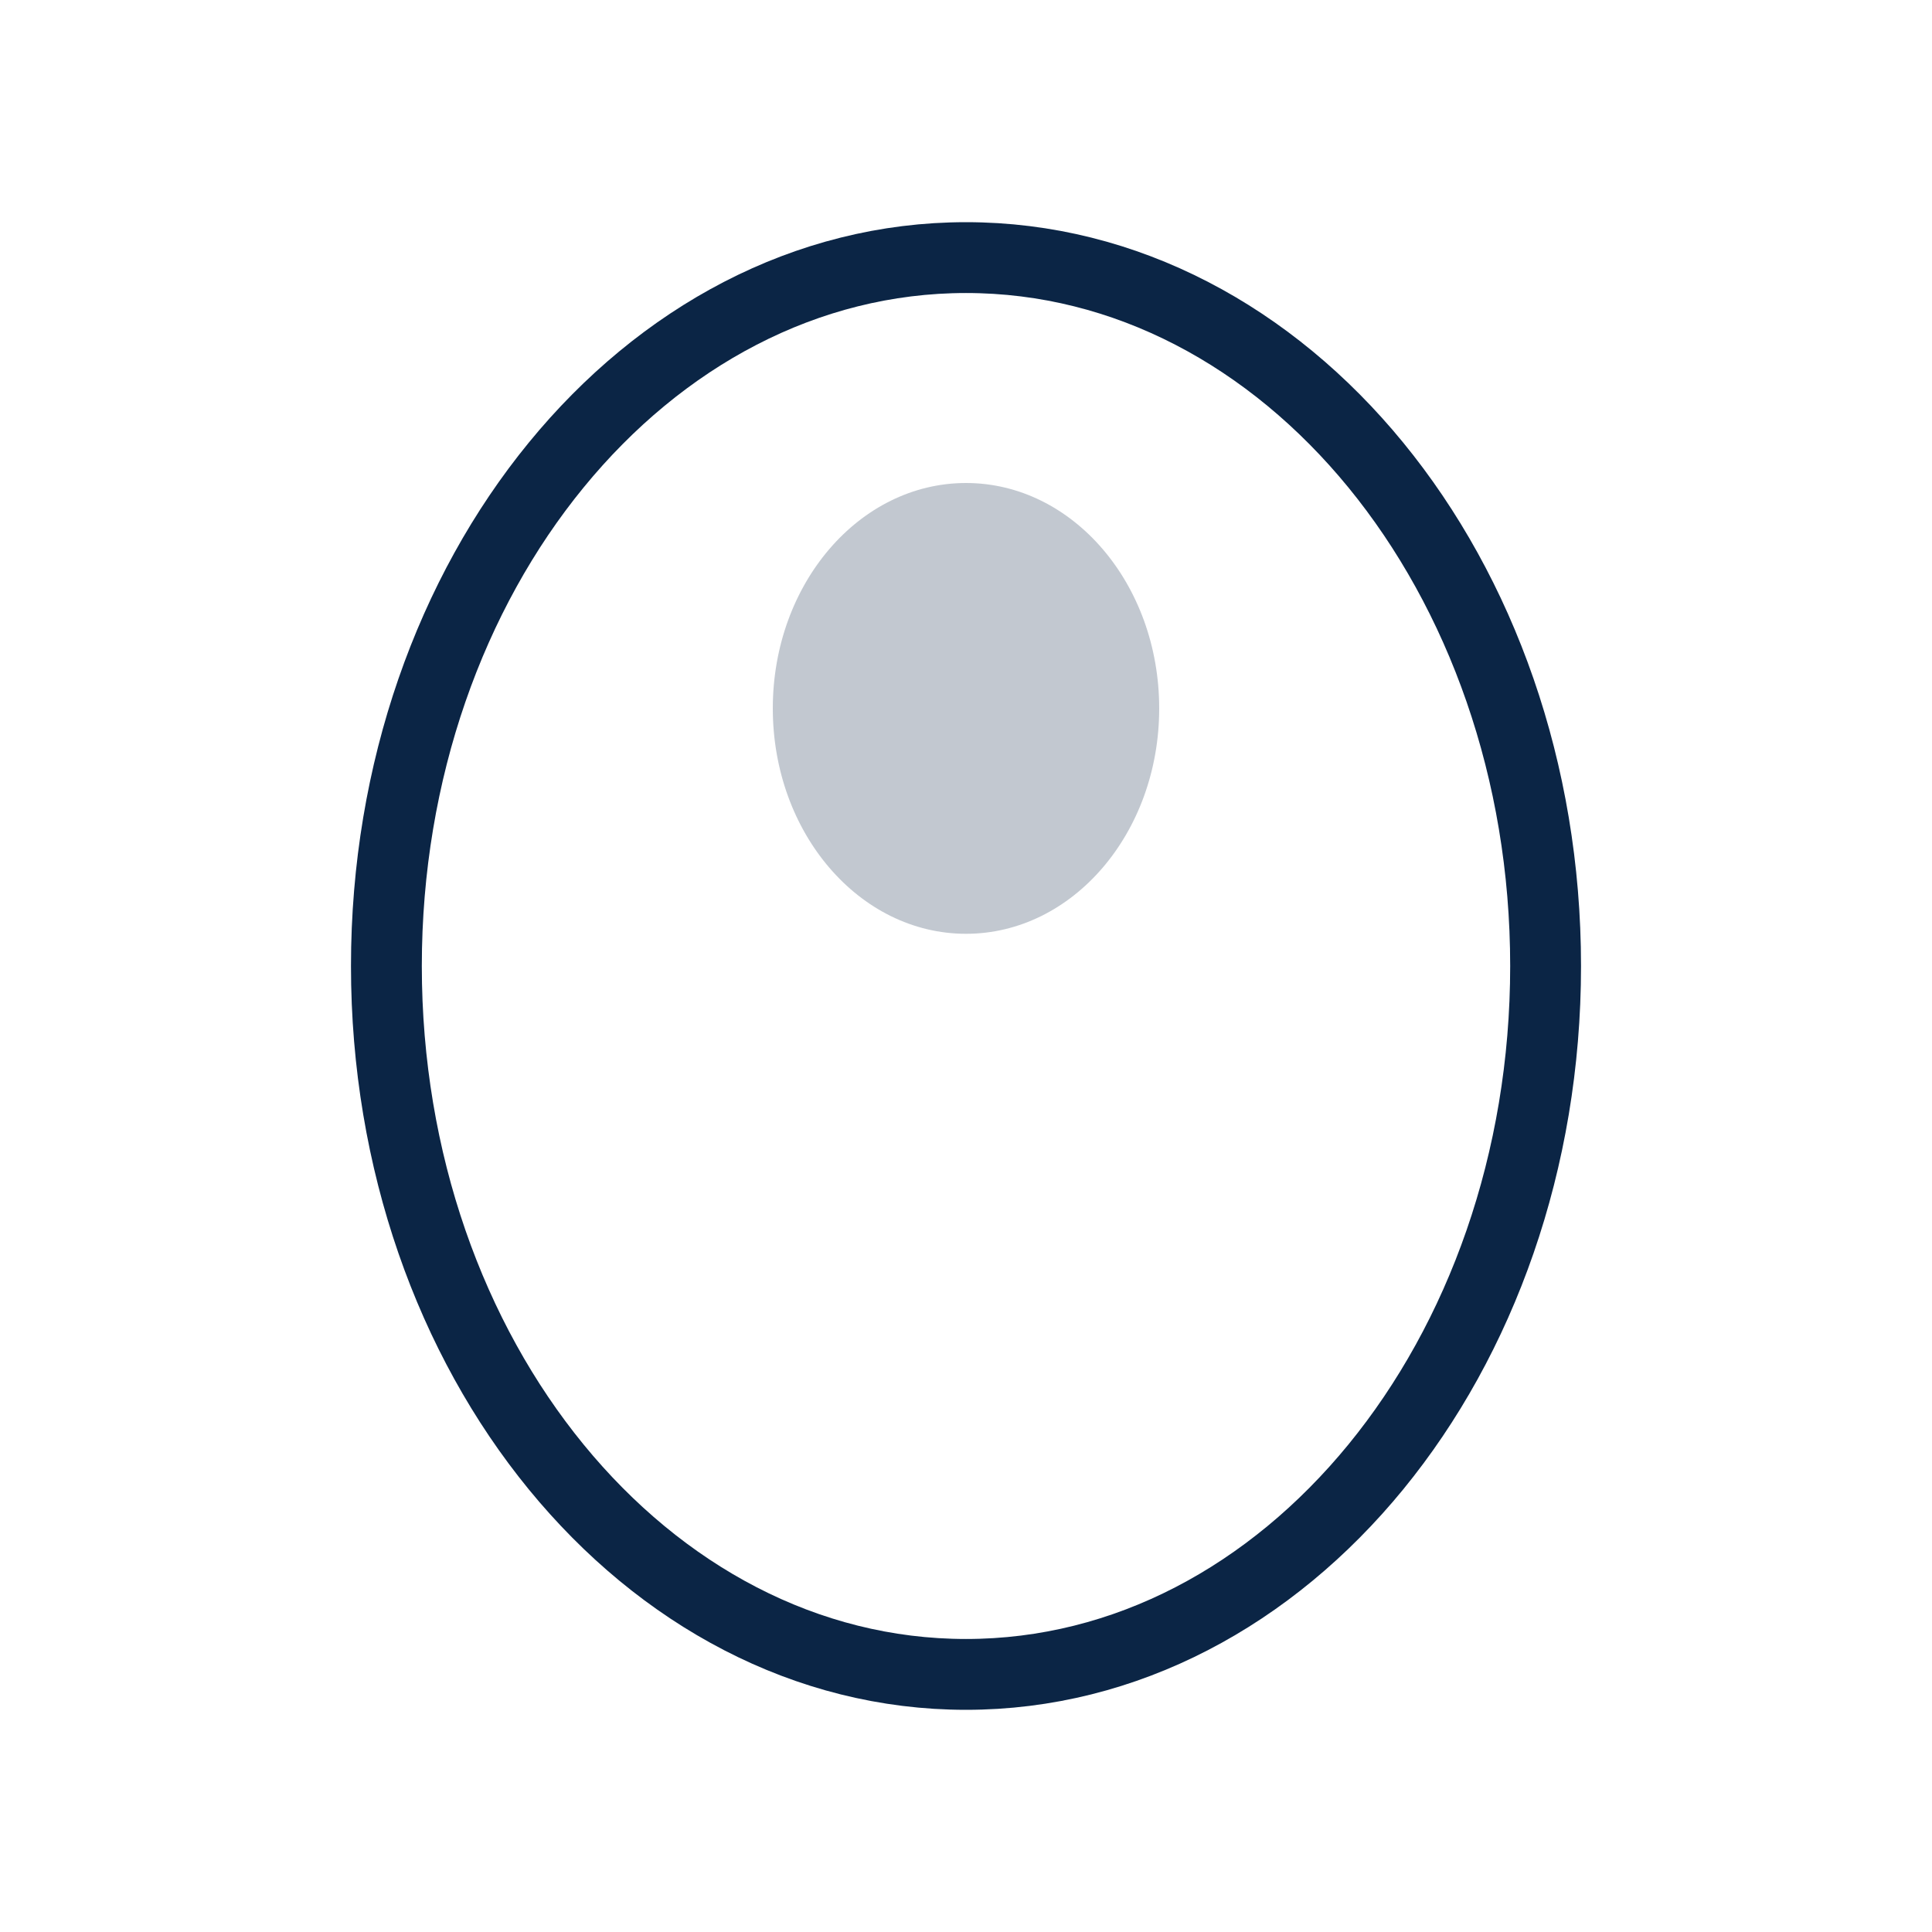
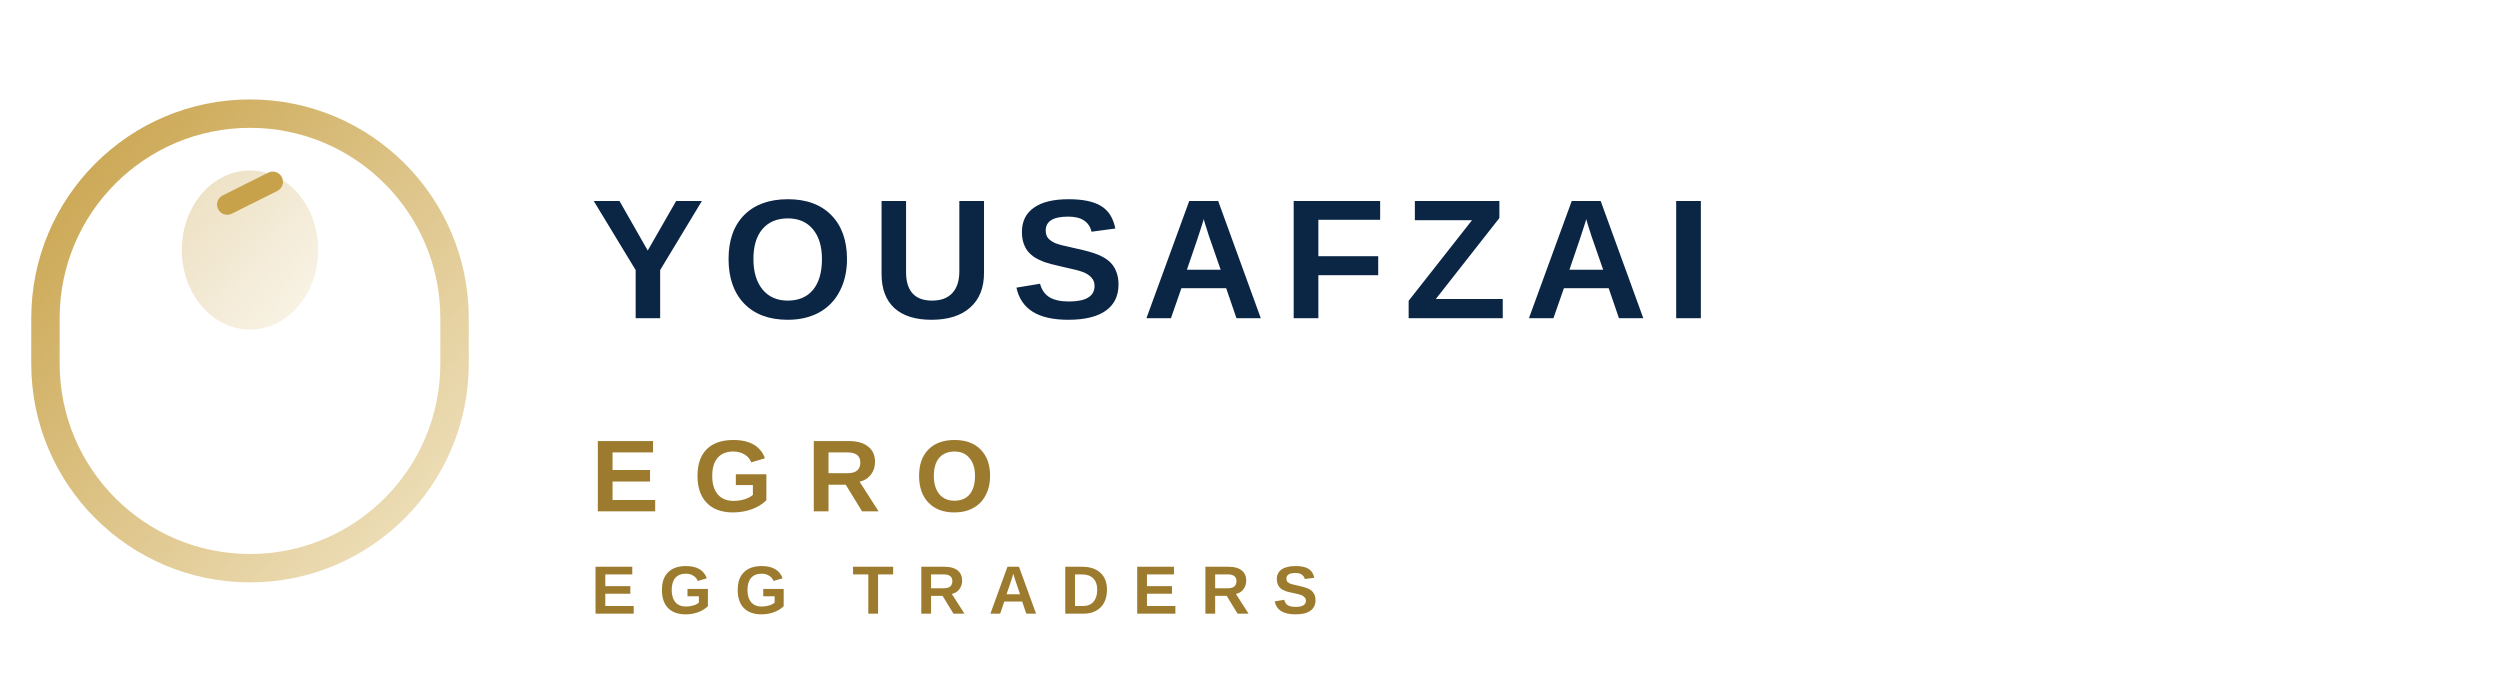
- <svg xmlns="http://www.w3.org/2000/svg" viewBox="0 0 60 60" fill="none">
-   <rect x="12" y="8" width="36" height="44" rx="22" stroke="#0B2545" stroke-width="2.2" />
-   <ellipse cx="30" cy="22" rx="6" ry="7" fill="#0B2545" opacity="0.25" />
+ <svg xmlns="http://www.w3.org/2000/svg" viewBox="0 0 220 60" fill="none">
+   <defs>
+     <linearGradient id="g" x1="0%" y1="0%" x2="100%" y2="100%">
+       <stop offset="0%" stop-color="#0B2545" />
+       <stop offset="100%" stop-color="#173E72" />
+     </linearGradient>
+     <linearGradient id="g2" x1="0%" y1="0%" x2="100%" y2="100%">
+       <stop offset="0%" stop-color="#C8A24A" />
+       <stop offset="100%" stop-color="#F1E4C3" />
+     </linearGradient>
+   </defs>
+   <rect x="4" y="10" width="36" height="40" rx="18" stroke="url(#g2)" stroke-width="2.5" fill="none" />
+   <ellipse cx="22" cy="22" rx="6" ry="7" fill="url(#g2)" opacity="0.35" />
+   <line x1="20" y1="18" x2="24" y2="16" stroke="#C8A24A" stroke-width="1.8" stroke-linecap="round" />
+   <text x="52" y="28" font-family="Arial,Helvetica,sans-serif" font-size="15" font-weight="800" fill="#0B2545" letter-spacing="1.5">YOUSAFZAI</text>
+   <text x="52" y="45" font-family="Arial,Helvetica,sans-serif" font-size="9" font-weight="700" fill="#9C7B2E" letter-spacing="3">EGRO</text>
+   <text x="52" y="54" font-family="Arial,Helvetica,sans-serif" font-size="6" font-weight="600" fill="#9C7B2E" letter-spacing="2">EGG TRADERS</text>
</svg>
